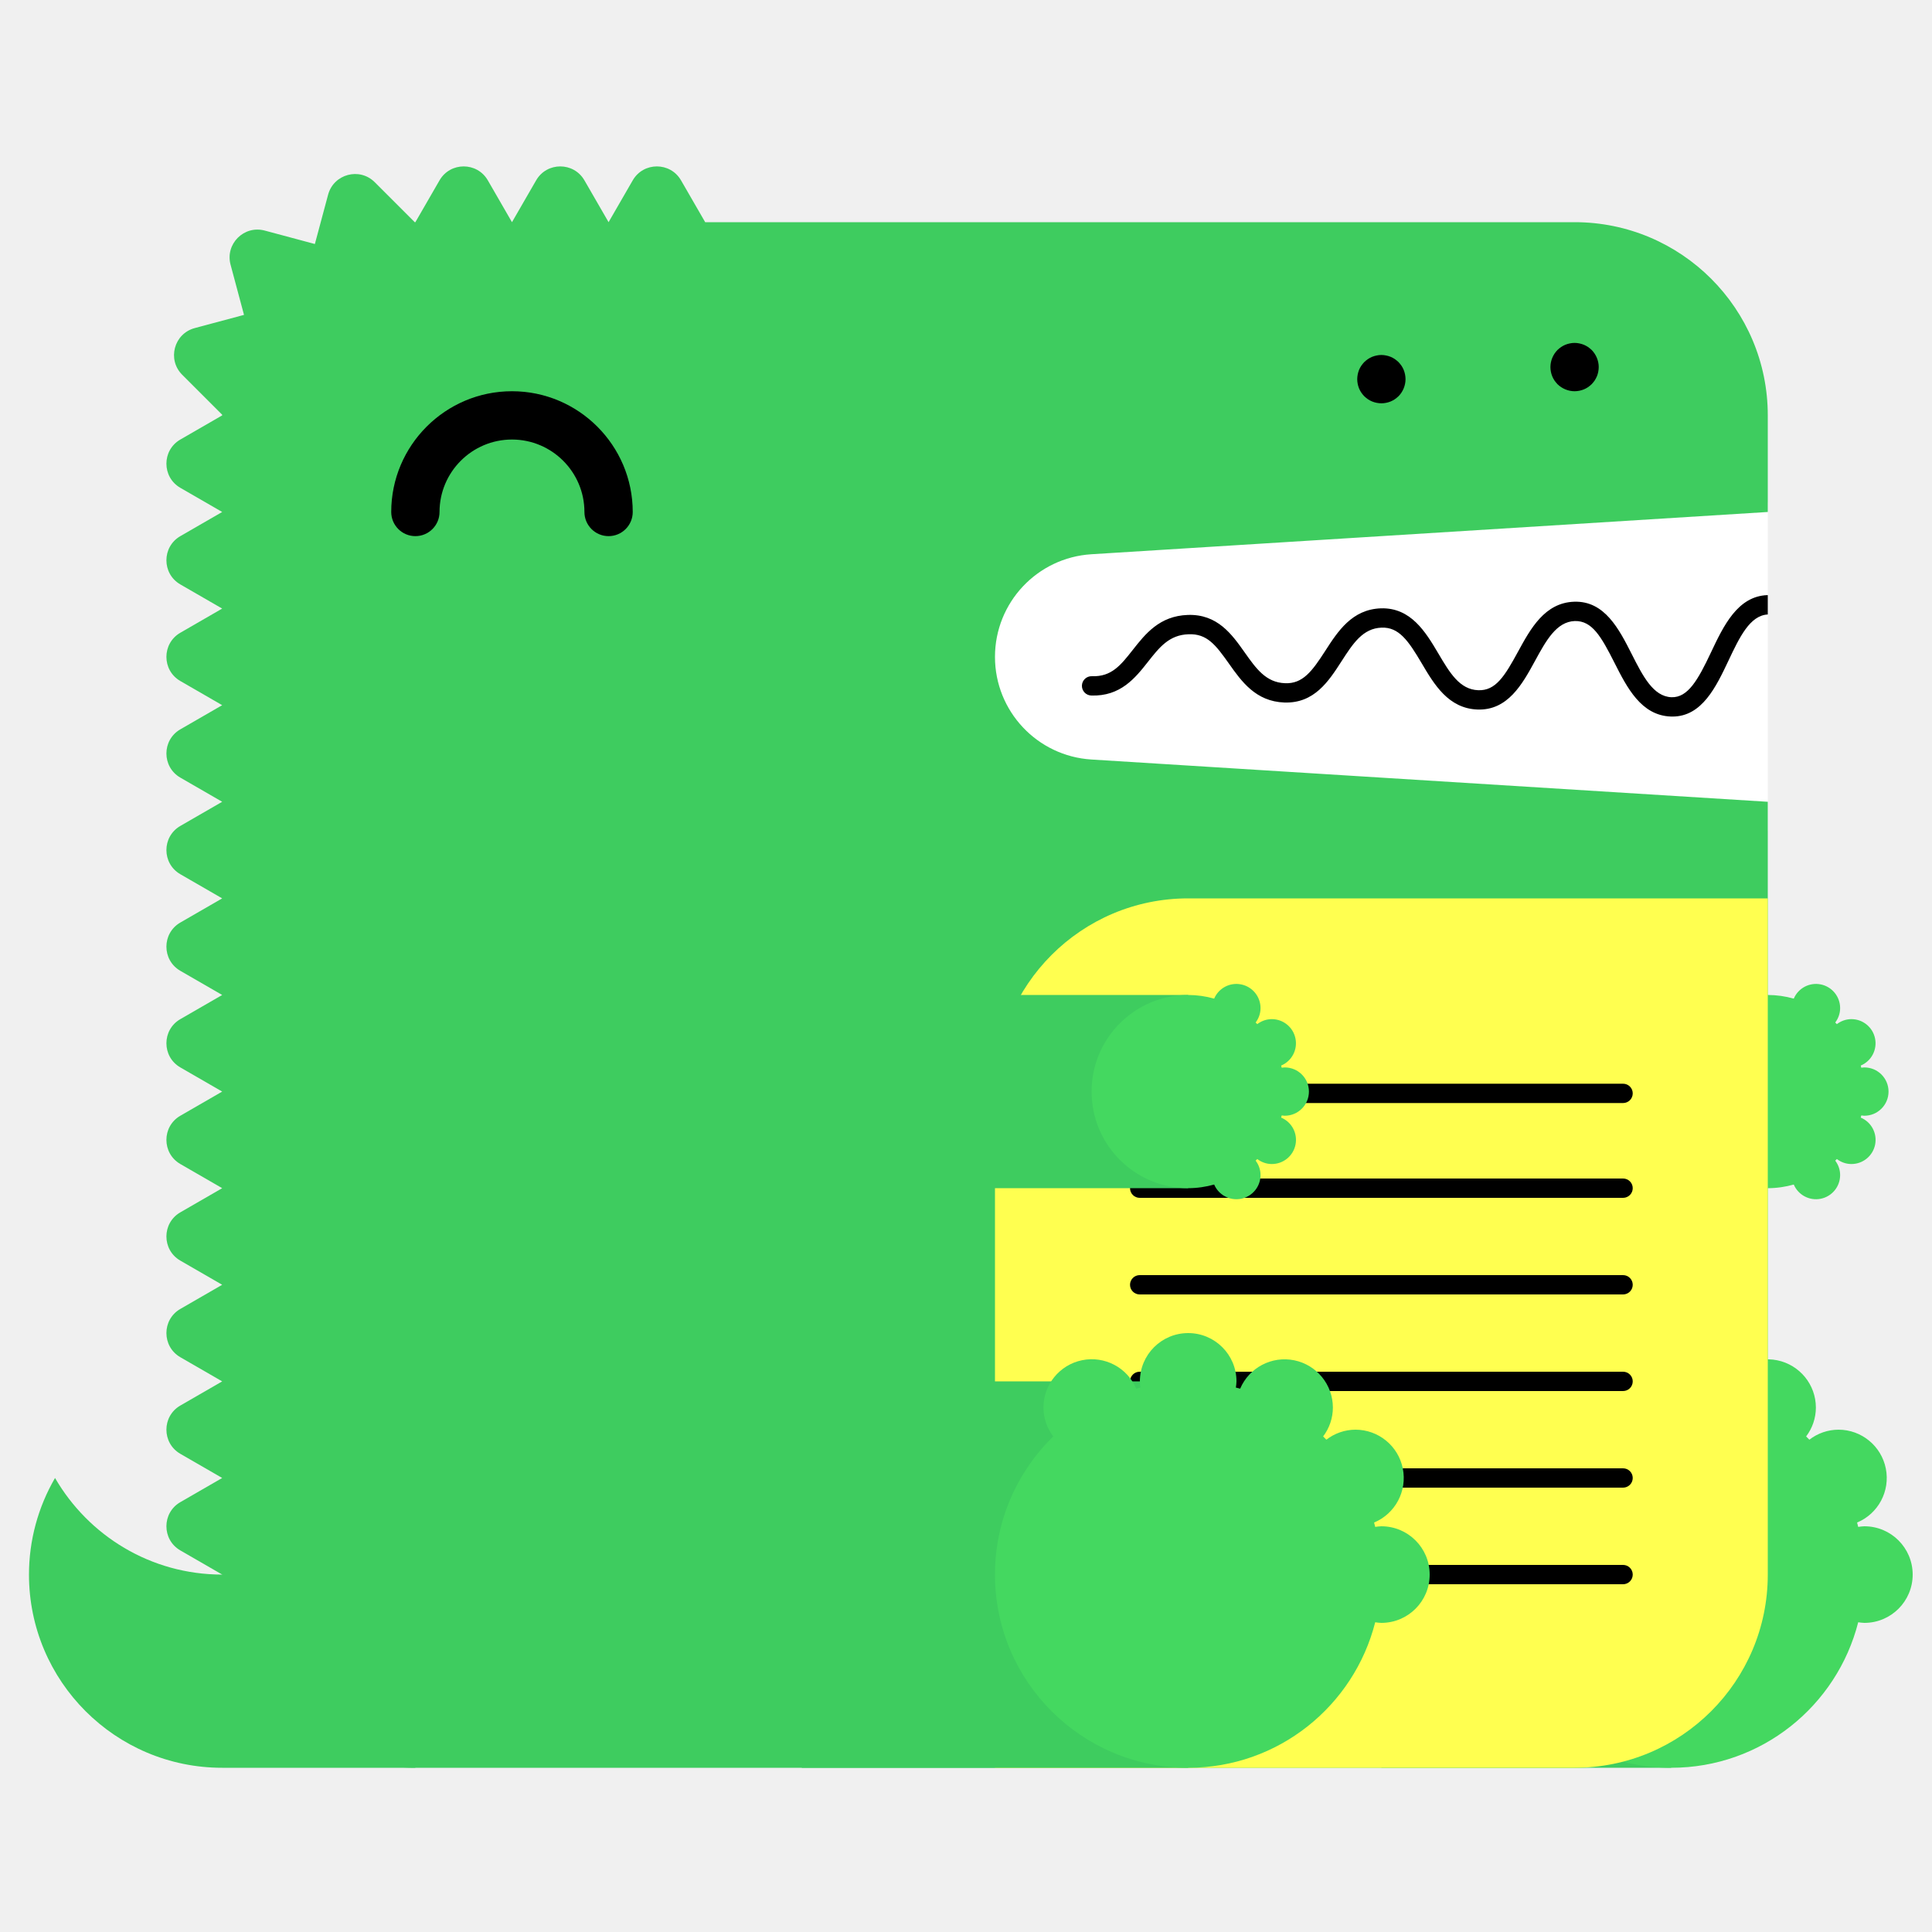
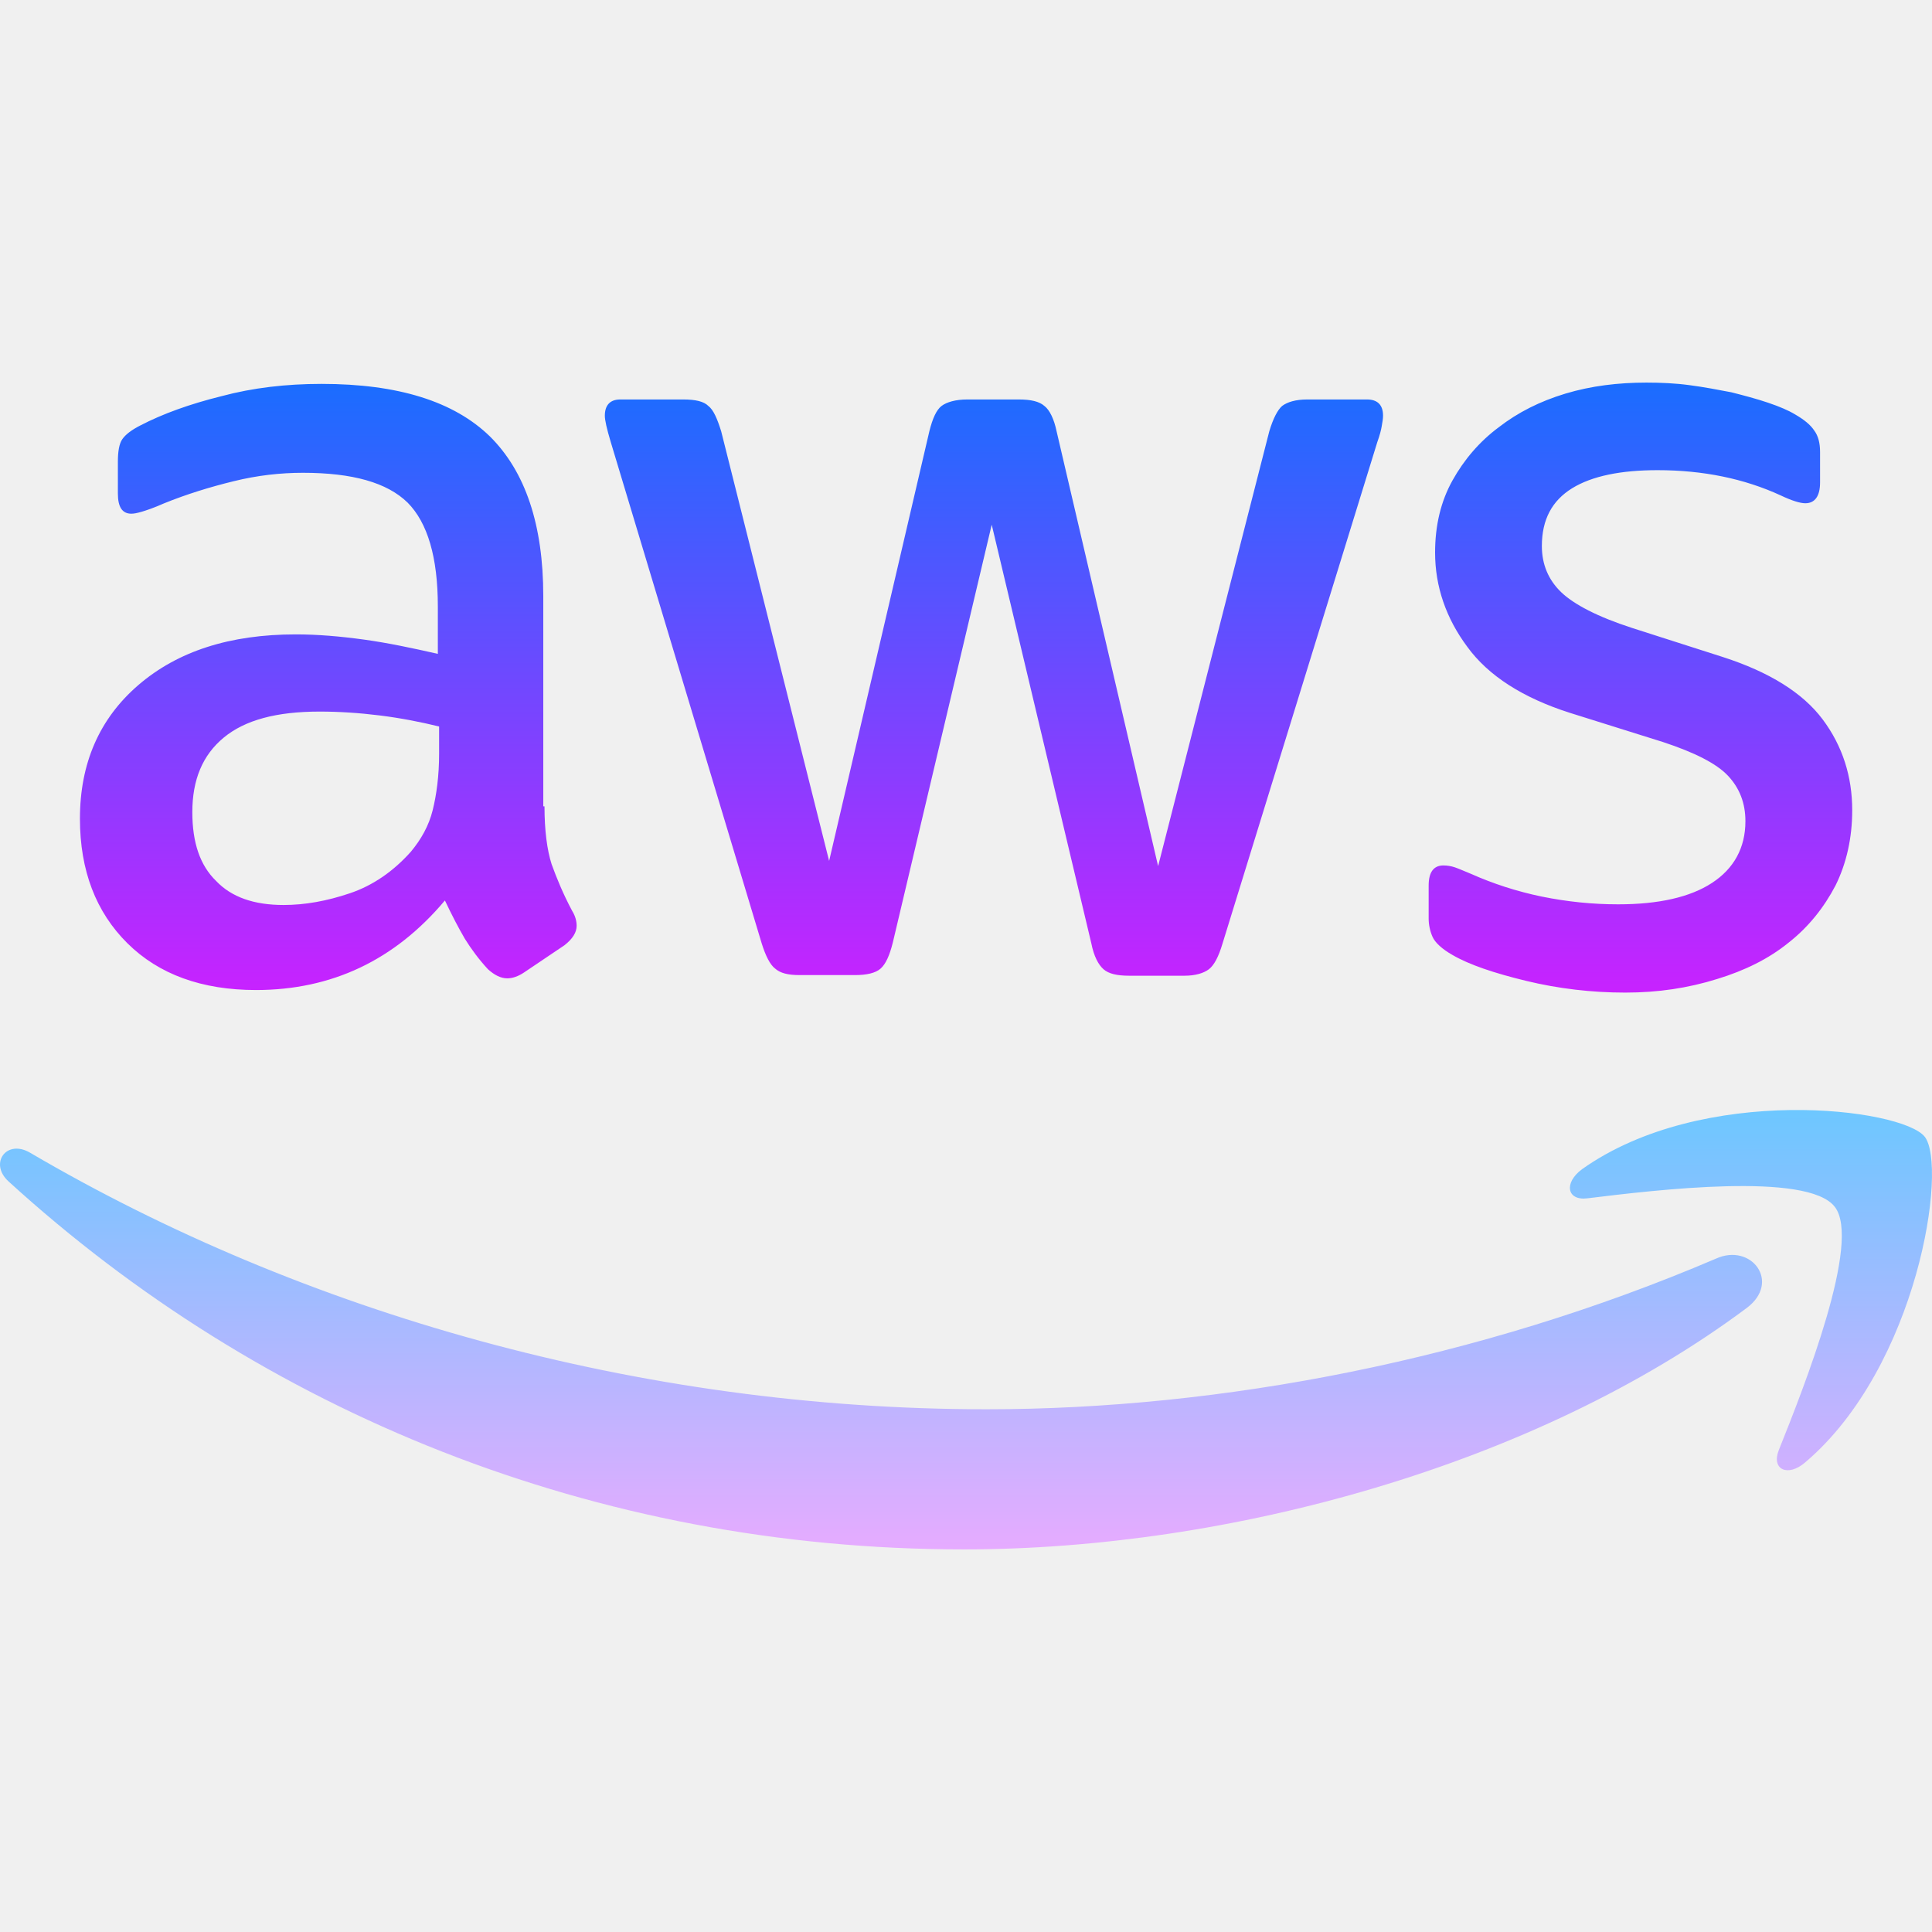
- <svg xmlns="http://www.w3.org/2000/svg" width="200" height="200" viewBox="0 0 200 200">
-   <g fill="none" fill-rule="evenodd">
-     <path fill="#FFF" d="M99 52h84v34H99z" />
-     <path d="M23 163c-7.398 0-13.843-4.027-17.303-10A19.886 19.886 0 0 0 3 163c0 11.046 8.954 20 20 20h20v-20H23z" fill="#3ECC5F" />
-     <path d="M112.98 57.376L183 53V43c0-11.046-8.954-20-20-20H73l-2.5-4.33c-1.112-1.925-3.889-1.925-5 0L63 23l-2.5-4.33c-1.111-1.925-3.889-1.925-5 0L53 23l-2.5-4.33c-1.111-1.925-3.889-1.925-5 0L43 23c-.022 0-.042.003-.065.003l-4.142-4.141c-1.57-1.571-4.252-.853-4.828 1.294l-1.369 5.104-5.192-1.392c-2.148-.575-4.111 1.389-3.535 3.536l1.39 5.193-5.102 1.367c-2.148.576-2.867 3.259-1.296 4.83l4.142 4.142c0 .021-.003.042-.003.064l-4.33 2.5c-1.925 1.111-1.925 3.889 0 5L23 53l-4.33 2.5c-1.925 1.111-1.925 3.889 0 5L23 63l-4.33 2.5c-1.925 1.111-1.925 3.889 0 5L23 73l-4.33 2.5c-1.925 1.111-1.925 3.889 0 5L23 83l-4.33 2.5c-1.925 1.111-1.925 3.889 0 5L23 93l-4.33 2.5c-1.925 1.111-1.925 3.889 0 5L23 103l-4.33 2.5c-1.925 1.111-1.925 3.889 0 5L23 113l-4.33 2.5c-1.925 1.111-1.925 3.889 0 5L23 123l-4.33 2.5c-1.925 1.111-1.925 3.889 0 5L23 133l-4.33 2.5c-1.925 1.111-1.925 3.889 0 5L23 143l-4.33 2.5c-1.925 1.111-1.925 3.889 0 5L23 153l-4.33 2.5c-1.925 1.111-1.925 3.889 0 5L23 163c0 11.046 8.954 20 20 20h120c11.046 0 20-8.954 20-20V83l-70.02-4.376A10.645 10.645 0 0 1 103 68c0-5.621 4.37-10.273 9.98-10.624" fill="#3ECC5F" />
-     <path fill="#3ECC5F" d="M143 183h30v-40h-30z" />
-     <path d="M193 158c-.219 0-.428.037-.639.064-.038-.15-.074-.301-.116-.451A5 5 0 0 0 190.32 148a4.96 4.96 0 0 0-3.016 1.036 26.531 26.531 0 0 0-.335-.336 4.955 4.955 0 0 0 1.011-2.987 5 5 0 0 0-9.599-1.959c-.148-.042-.297-.077-.445-.115.027-.211.064-.42.064-.639a5 5 0 0 0-5-5 5 5 0 0 0-5 5c0 .219.037.428.064.639-.148.038-.297.073-.445.115a4.998 4.998 0 0 0-9.599 1.959c0 1.125.384 2.151 1.011 2.987-3.717 3.632-6.031 8.693-6.031 14.3 0 11.046 8.954 20 20 20 9.339 0 17.16-6.41 19.361-15.064.211.027.42.064.639.064a5 5 0 0 0 5-5 5 5 0 0 0-5-5" fill="#44D860" />
-     <path fill="#3ECC5F" d="M153 123h30v-20h-30z" />
-     <path d="M193 115.5a2.5 2.5 0 1 0 0-5c-.109 0-.214.019-.319.032-.02-.075-.037-.15-.058-.225a2.501 2.501 0 0 0-.963-4.807c-.569 0-1.088.197-1.508.518a6.653 6.653 0 0 0-.168-.168c.314-.417.506-.931.506-1.494a2.5 2.5 0 0 0-4.8-.979A9.987 9.987 0 0 0 183 103c-5.522 0-10 4.478-10 10s4.478 10 10 10c.934 0 1.833-.138 2.69-.377a2.5 2.5 0 0 0 4.8-.979c0-.563-.192-1.077-.506-1.494.057-.055.113-.111.168-.168.42.321.939.518 1.508.518a2.5 2.5 0 0 0 .963-4.807c.021-.074.038-.15.058-.225.105.013.21.032.319.032" fill="#44D860" />
-     <path d="M63 55.5a2.5 2.5 0 0 1-2.5-2.5c0-4.136-3.364-7.5-7.5-7.5s-7.5 3.364-7.5 7.5a2.5 2.5 0 1 1-5 0c0-6.893 5.607-12.5 12.5-12.5S65.5 46.107 65.5 53a2.5 2.5 0 0 1-2.5 2.5" fill="#000" />
-     <path d="M103 183h60c11.046 0 20-8.954 20-20V93h-60c-11.046 0-20 8.954-20 20v70z" fill="#FFFF50" />
-     <path d="M168.02 124h-50.04a1 1 0 1 1 0-2h50.04a1 1 0 1 1 0 2m0 20h-50.04a1 1 0 1 1 0-2h50.04a1 1 0 1 1 0 2m0 20h-50.04a1 1 0 1 1 0-2h50.04a1 1 0 1 1 0 2m0-49.814h-50.04a1 1 0 1 1 0-2h50.04a1 1 0 1 1 0 2m0 19.814h-50.04a1 1 0 1 1 0-2h50.04a1 1 0 1 1 0 2m0 20h-50.04a1 1 0 1 1 0-2h50.04a1 1 0 1 1 0 2M183 61.611c-.012 0-.022-.006-.034-.005-3.09.105-4.552 3.196-5.842 5.923-1.346 2.85-2.387 4.703-4.093 4.647-1.889-.068-2.969-2.202-4.113-4.46-1.314-2.594-2.814-5.536-5.963-5.426-3.046.104-4.513 2.794-5.807 5.167-1.377 2.528-2.314 4.065-4.121 3.994-1.927-.07-2.951-1.805-4.136-3.813-1.321-2.236-2.848-4.75-5.936-4.664-2.994.103-4.465 2.385-5.763 4.4-1.373 2.13-2.335 3.428-4.165 3.351-1.973-.07-2.992-1.51-4.171-3.177-1.324-1.873-2.816-3.993-5.895-3.89-2.928.1-4.399 1.97-5.696 3.618-1.232 1.564-2.194 2.802-4.229 2.724a1 1 0 0 0-.072 2c3.017.101 4.545-1.8 5.872-3.487 1.177-1.496 2.193-2.787 4.193-2.855 1.926-.082 2.829 1.115 4.195 3.045 1.297 1.834 2.769 3.914 5.731 4.021 3.103.104 4.596-2.215 5.918-4.267 1.182-1.834 2.202-3.417 4.15-3.484 1.793-.067 2.769 1.35 4.145 3.681 1.297 2.197 2.766 4.686 5.787 4.796 3.125.108 4.634-2.62 5.949-5.035 1.139-2.088 2.214-4.06 4.119-4.126 1.793-.042 2.728 1.595 4.111 4.33 1.292 2.553 2.757 5.445 5.825 5.556l.169.003c3.064 0 4.518-3.075 5.805-5.794 1.139-2.41 2.217-4.68 4.067-4.773v-2z" fill="#000" />
-     <path fill="#3ECC5F" d="M83 183h40v-40H83z" />
-     <path d="M143 158c-.219 0-.428.037-.639.064-.038-.15-.074-.301-.116-.451A5 5 0 0 0 140.32 148a4.96 4.96 0 0 0-3.016 1.036 26.531 26.531 0 0 0-.335-.336 4.955 4.955 0 0 0 1.011-2.987 5 5 0 0 0-9.599-1.959c-.148-.042-.297-.077-.445-.115.027-.211.064-.42.064-.639a5 5 0 0 0-5-5 5 5 0 0 0-5 5c0 .219.037.428.064.639-.148.038-.297.073-.445.115a4.998 4.998 0 0 0-9.599 1.959c0 1.125.384 2.151 1.011 2.987-3.717 3.632-6.031 8.693-6.031 14.3 0 11.046 8.954 20 20 20 9.339 0 17.16-6.41 19.361-15.064.211.027.42.064.639.064a5 5 0 0 0 5-5 5 5 0 0 0-5-5" fill="#44D860" />
-     <path fill="#3ECC5F" d="M83 123h40v-20H83z" />
-     <path d="M133 115.5a2.5 2.5 0 1 0 0-5c-.109 0-.214.019-.319.032-.02-.075-.037-.15-.058-.225a2.501 2.501 0 0 0-.963-4.807c-.569 0-1.088.197-1.508.518a6.653 6.653 0 0 0-.168-.168c.314-.417.506-.931.506-1.494a2.5 2.5 0 0 0-4.8-.979A9.987 9.987 0 0 0 123 103c-5.522 0-10 4.478-10 10s4.478 10 10 10c.934 0 1.833-.138 2.69-.377a2.5 2.5 0 0 0 4.8-.979c0-.563-.192-1.077-.506-1.494.057-.055.113-.111.168-.168.42.321.939.518 1.508.518a2.5 2.5 0 0 0 .963-4.807c.021-.074.038-.15.058-.225.105.013.21.032.319.032" fill="#44D860" />
-     <path d="M143 41.75c-.16 0-.33-.02-.49-.05a2.52 2.52 0 0 1-.47-.14c-.15-.06-.29-.14-.431-.23-.13-.09-.259-.2-.38-.31-.109-.12-.219-.24-.309-.38s-.17-.28-.231-.43a2.619 2.619 0 0 1-.189-.96c0-.16.02-.33.05-.49.03-.16.08-.31.139-.47.061-.15.141-.29.231-.43.09-.13.2-.26.309-.38.121-.11.25-.22.38-.31.141-.09.281-.17.431-.23.149-.06.31-.11.47-.14.32-.07.65-.07.98 0 .159.03.32.08.47.14.149.06.29.14.43.23.13.09.259.2.38.31.11.12.22.25.31.38.09.14.17.28.23.43.06.16.11.31.14.47.029.16.05.33.05.49 0 .66-.271 1.31-.73 1.77-.121.11-.25.22-.38.31-.14.09-.281.17-.43.23a2.565 2.565 0 0 1-.96.19m20-1.25c-.66 0-1.3-.27-1.771-.73a3.802 3.802 0 0 1-.309-.38c-.09-.14-.17-.28-.231-.43a2.619 2.619 0 0 1-.189-.96c0-.66.27-1.3.729-1.77.121-.11.25-.22.38-.31.141-.09.281-.17.431-.23.149-.06.31-.11.47-.14.32-.07.66-.07.98 0 .159.03.32.08.47.14.149.06.29.14.43.23.13.09.259.2.38.31.459.47.73 1.11.73 1.77 0 .16-.021.33-.05.49-.03.16-.08.32-.14.47-.07.15-.14.29-.23.43-.09.13-.2.26-.31.38-.121.11-.25.22-.38.31-.14.09-.281.17-.43.23a2.565 2.565 0 0 1-.96.19" fill="#000" />
-   </g>
+ <svg xmlns="http://www.w3.org/2000/svg" viewBox="0 0 64 64" width="64px" height="64px">
+   <linearGradient id="0QVtQmKaR0uEiMy4kXJm_a" x1="32.002" x2="32.002" y1="53.326" y2="33.119" gradientTransform="matrix(1 0 0 -1 0 66)" gradientUnits="userSpaceOnUse">
+     <stop offset="0" stop-color="#1a6dff" />
+     <stop offset="1" stop-color="#c822ff" />
+   </linearGradient>
+   <path fill="url(#0QVtQmKaR0uEiMy4kXJm_a)" d="M18.037,26.712c0,0.796,0.085,1.44,0.235,1.913c0.171,0.473,0.383,0.989,0.681,1.548 c0.107,0.172,0.149,0.344,0.149,0.495c0,0.215-0.128,0.429-0.404,0.645l-1.341,0.903c-0.192,0.129-0.383,0.193-0.553,0.193 c-0.213,0-0.425-0.108-0.639-0.301c-0.299-0.323-0.553-0.667-0.767-1.011c-0.213-0.365-0.425-0.773-0.66-1.268 c-1.66,1.977-3.747,2.967-6.259,2.967c-1.788,0-3.215-0.516-4.257-1.548C3.18,30.216,2.648,28.84,2.648,27.12 c0-1.827,0.639-3.311,1.937-4.428c1.299-1.117,3.023-1.677,5.215-1.677c0.724,0,1.469,0.064,2.256,0.172 c0.787,0.108,1.596,0.28,2.448,0.473v-1.569c0-1.633-0.34-2.773-1-3.44c-0.681-0.667-1.831-0.989-3.469-0.989 c-0.745,0-1.511,0.085-2.299,0.28c-0.788,0.193-1.553,0.429-2.299,0.731c-0.34,0.151-0.596,0.236-0.745,0.28 c-0.149,0.043-0.256,0.064-0.34,0.064c-0.299,0-0.447-0.215-0.447-0.667v-1.053c0-0.344,0.043-0.601,0.149-0.752 c0.107-0.151,0.299-0.301,0.596-0.452c0.745-0.387,1.639-0.709,2.683-0.968c1.043-0.28,2.149-0.408,3.32-0.408 c2.533,0,4.385,0.58,5.577,1.741c1.171,1.161,1.767,2.924,1.767,5.288v6.965L18.037,26.712 C18.037,26.711,18.037,26.712,18.037,26.712z M9.394,29.979c0.703,0,1.427-0.129,2.192-0.387c0.767-0.257,1.448-0.731,2.023-1.376 c0.34-0.408,0.596-0.86,0.724-1.376c0.128-0.516,0.213-1.14,0.213-1.871v-0.903c-0.617-0.151-1.277-0.28-1.959-0.365 c-0.681-0.085-1.341-0.129-2.001-0.129c-1.427,0-2.469,0.28-3.172,0.86s-1.043,1.397-1.043,2.472c0,1.011,0.256,1.763,0.788,2.279 C7.67,29.721,8.416,29.979,9.394,29.979z M26.487,32.301c-0.383,0-0.639-0.064-0.809-0.215c-0.171-0.129-0.319-0.429-0.447-0.839 L20.228,14.63c-0.128-0.429-0.192-0.709-0.192-0.86c0-0.344,0.171-0.537,0.511-0.537h2.087c0.404,0,0.681,0.064,0.831,0.215 c0.171,0.129,0.297,0.429,0.425,0.839l3.576,14.232l3.32-14.232c0.107-0.429,0.235-0.709,0.404-0.839 c0.171-0.129,0.468-0.215,0.852-0.215h1.703c0.404,0,0.681,0.064,0.852,0.215c0.171,0.129,0.319,0.429,0.404,0.839l3.363,14.404 l3.683-14.404c0.128-0.429,0.277-0.709,0.425-0.839c0.171-0.129,0.447-0.215,0.831-0.215h1.98c0.34,0,0.532,0.172,0.532,0.537 c0,0.108-0.021,0.215-0.043,0.344c-0.021,0.129-0.064,0.301-0.149,0.537l-5.129,16.617c-0.128,0.429-0.277,0.709-0.447,0.839 c-0.169,0.129-0.447,0.215-0.809,0.215h-1.831c-0.404,0-0.681-0.064-0.852-0.215c-0.171-0.151-0.319-0.429-0.404-0.86 l-3.299-13.866l-3.277,13.845c-0.107,0.429-0.235,0.709-0.404,0.86c-0.171,0.151-0.468,0.215-0.852,0.215H26.487z M53.839,32.881 c-1.107,0-2.213-0.129-3.277-0.387c-1.064-0.257-1.895-0.537-2.448-0.86c-0.34-0.193-0.575-0.408-0.66-0.601 c-0.085-0.193-0.128-0.408-0.128-0.601v-1.096c0-0.452,0.171-0.667,0.489-0.667c0.128,0,0.256,0.021,0.383,0.064 c0.128,0.043,0.319,0.129,0.532,0.215c0.724,0.323,1.511,0.58,2.341,0.752c0.852,0.172,1.681,0.257,2.533,0.257 c1.341,0,2.384-0.236,3.108-0.709c0.724-0.473,1.107-1.161,1.107-2.043c0-0.601-0.192-1.096-0.575-1.505 c-0.383-0.408-1.107-0.773-2.149-1.117l-3.087-0.968c-1.553-0.495-2.703-1.225-3.405-2.193c-0.703-0.945-1.064-1.999-1.064-3.117 c0-0.903,0.192-1.699,0.575-2.387c0.383-0.688,0.895-1.289,1.532-1.763c0.639-0.495,1.363-0.86,2.213-1.117 c0.852-0.256,1.745-0.364,2.683-0.364c0.468,0,0.957,0.021,1.427,0.085c0.489,0.064,0.936,0.151,1.384,0.236 c0.425,0.108,0.831,0.215,1.213,0.344s0.681,0.257,0.895,0.387c0.299,0.172,0.511,0.344,0.639,0.537 c0.128,0.172,0.192,0.408,0.192,0.709v1.011c0,0.452-0.171,0.688-0.489,0.688c-0.171,0-0.447-0.085-0.809-0.257 c-1.213-0.559-2.576-0.839-4.087-0.839c-1.213,0-2.171,0.193-2.831,0.601s-1,1.032-1,1.913c0,0.601,0.213,1.117,0.639,1.527 c0.425,0.408,1.213,0.817,2.341,1.183l3.023,0.968c1.532,0.495,2.64,1.183,3.299,2.064c0.659,0.881,0.979,1.892,0.979,3.009 c0,0.924-0.192,1.763-0.553,2.493c-0.383,0.731-0.895,1.376-1.553,1.892c-0.66,0.537-1.448,0.924-2.363,1.204 C55.924,32.731,54.924,32.881,53.839,32.881z" />
+   <linearGradient id="0QVtQmKaR0uEiMy4kXJm_b" x1="32" x2="32" y1="29.23" y2="14.674" gradientTransform="matrix(1 0 0 -1 0 66)" gradientUnits="userSpaceOnUse">
+     <stop offset="0" stop-color="#6dc7ff" />
+     <stop offset="1" stop-color="#e6abff" />
+   </linearGradient>
+   <path fill="url(#0QVtQmKaR0uEiMy4kXJm_b)" d="M57.862,43.329 c-7.003,5.224-17.177,7.997-25.926,7.997c-12.26,0-23.308-4.579-31.652-12.189c-0.66-0.601-0.064-1.419,0.724-0.945 c9.025,5.288,20.157,8.492,31.673,8.492c7.769,0,16.305-1.633,24.158-4.988C58.011,41.159,59.011,42.469,57.862,43.329z M60.778,39.976c-0.895-1.161-5.917-0.559-8.195-0.28c-0.681,0.085-0.788-0.516-0.171-0.968c4.001-2.837,10.579-2.021,11.345-1.075 c0.767,0.968-0.213,7.611-3.959,10.792c-0.575,0.495-1.128,0.236-0.873-0.408C59.778,45.909,61.672,41.115,60.778,39.976z" />
</svg>
